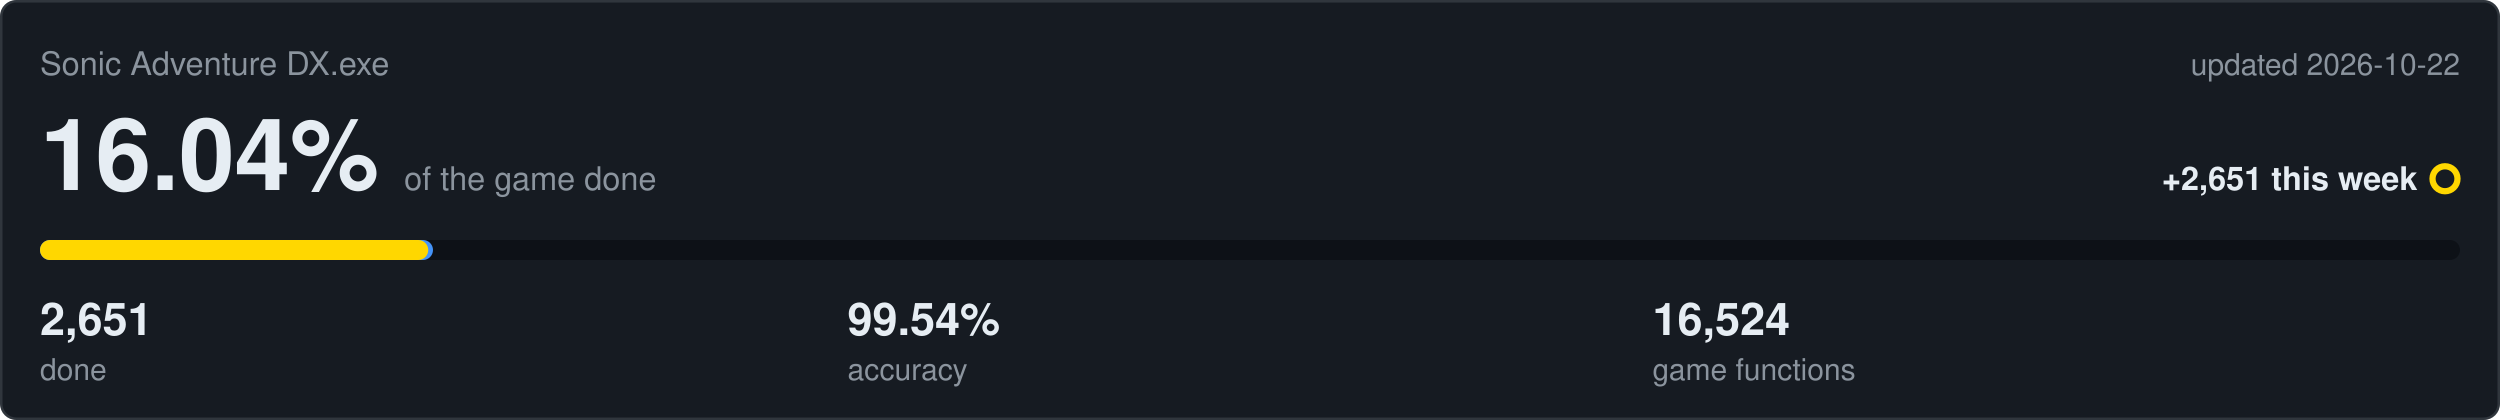
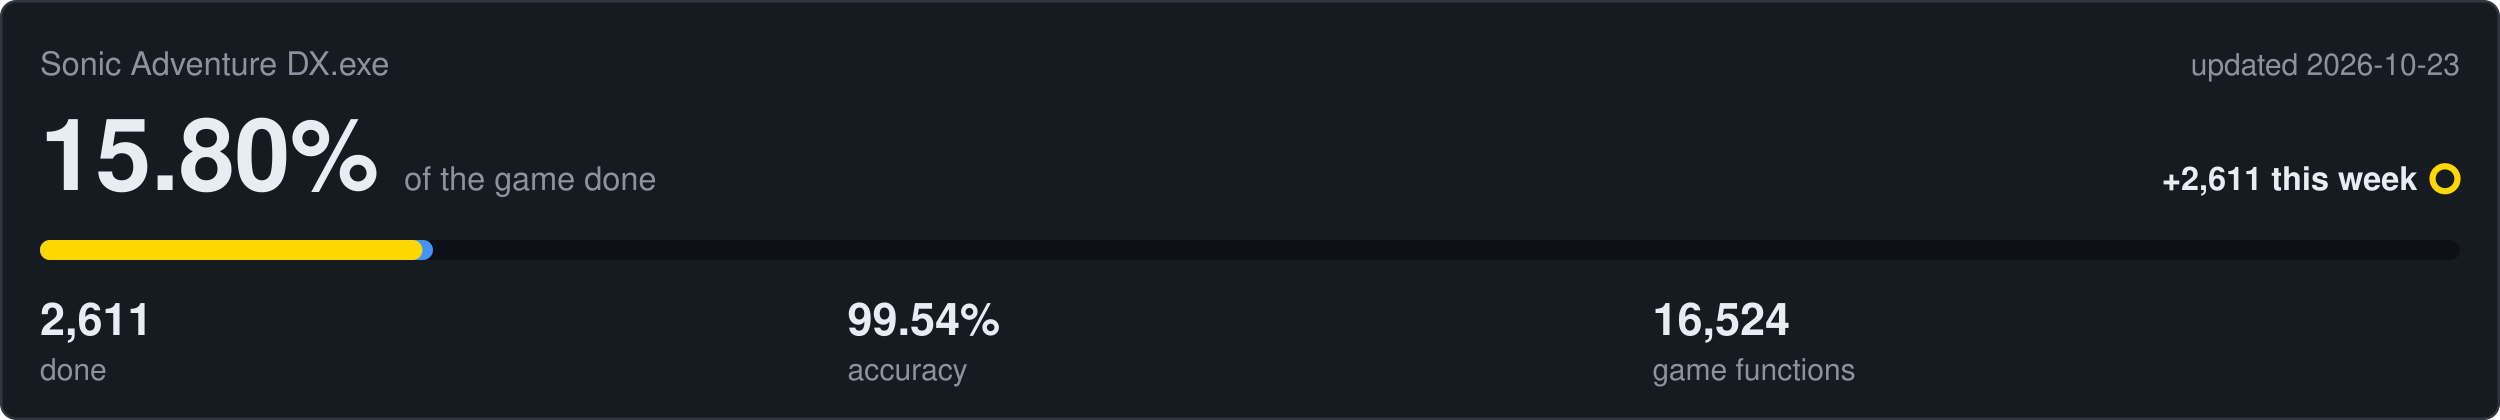
<svg xmlns="http://www.w3.org/2000/svg" viewBox="0 0 1000 168" width="1000" height="168">
  <rect x="0.5" y="0.5" width="999" height="167" rx="6" fill="#161b22" stroke="#30363d" />
  <text x="16" y="30" font-family="Segoe UI,Helvetica,Arial,sans-serif" font-size="13" fill="#8b949e">Sonic Adventure DX.exe</text>
-   <text x="984" y="30" text-anchor="end" font-family="Segoe UI,Helvetica,Arial,sans-serif" font-size="12" fill="#8b949e">updated 2026-10-22</text>
-   <text x="16" y="76" font-family="Segoe UI,Helvetica,Arial,sans-serif" font-size="40" font-weight="600" fill="#e6edf3">16.04%<tspan dx="10" font-size="13" font-weight="400" fill="#8b949e">of the game done</tspan>
+   <text x="984" y="30" text-anchor="end" font-family="Segoe UI,Helvetica,Arial,sans-serif" font-size="12" fill="#8b949e">updated 2026-10-23</text>
+   <text x="16" y="76" font-family="Segoe UI,Helvetica,Arial,sans-serif" font-size="40" font-weight="600" fill="#e6edf3">15.80%<tspan dx="10" font-size="13" font-weight="400" fill="#8b949e">of the game done</tspan>
  </text>
-   <text x="967" y="76" text-anchor="end" font-family="Segoe UI,Helvetica,Arial,sans-serif" font-size="13" font-weight="600" fill="#e6edf3">+2,651 this week</text>
+   <text x="967" y="76" text-anchor="end" font-family="Segoe UI,Helvetica,Arial,sans-serif" font-size="13" font-weight="600" fill="#e6edf3">+2,611 this week</text>
  <circle cx="978" cy="71.5" r="5" fill="none" stroke="#ffd700" stroke-width="2.5" />
  <rect x="16" y="96" width="968" height="8" rx="4" fill="#0d1117" />
  <rect x="16" y="96" width="157.2" height="8" rx="4" fill="#4493f8" />
-   <rect x="16" y="96" width="155.3" height="8" rx="4" fill="#ffd700" />
-   <text x="16" y="134" font-family="Segoe UI,Helvetica,Arial,sans-serif" font-size="18" font-weight="600" fill="#e6edf3">2,651</text>
+   <rect x="16" y="96" width="153.0" height="8" rx="4" fill="#ffd700" />
+   <text x="16" y="134" font-family="Segoe UI,Helvetica,Arial,sans-serif" font-size="18" font-weight="600" fill="#e6edf3">2,611</text>
  <text x="16" y="152" font-family="Segoe UI,Helvetica,Arial,sans-serif" font-size="12" fill="#8b949e">done</text>
  <text x="339" y="134" font-family="Segoe UI,Helvetica,Arial,sans-serif" font-size="18" font-weight="600" fill="#e6edf3">99.54%</text>
  <text x="339" y="152" font-family="Segoe UI,Helvetica,Arial,sans-serif" font-size="12" fill="#8b949e">accuracy</text>
  <text x="661" y="134" font-family="Segoe UI,Helvetica,Arial,sans-serif" font-size="18" font-weight="600" fill="#e6edf3">16,524</text>
  <text x="661" y="152" font-family="Segoe UI,Helvetica,Arial,sans-serif" font-size="12" fill="#8b949e">game functions</text>
</svg>
